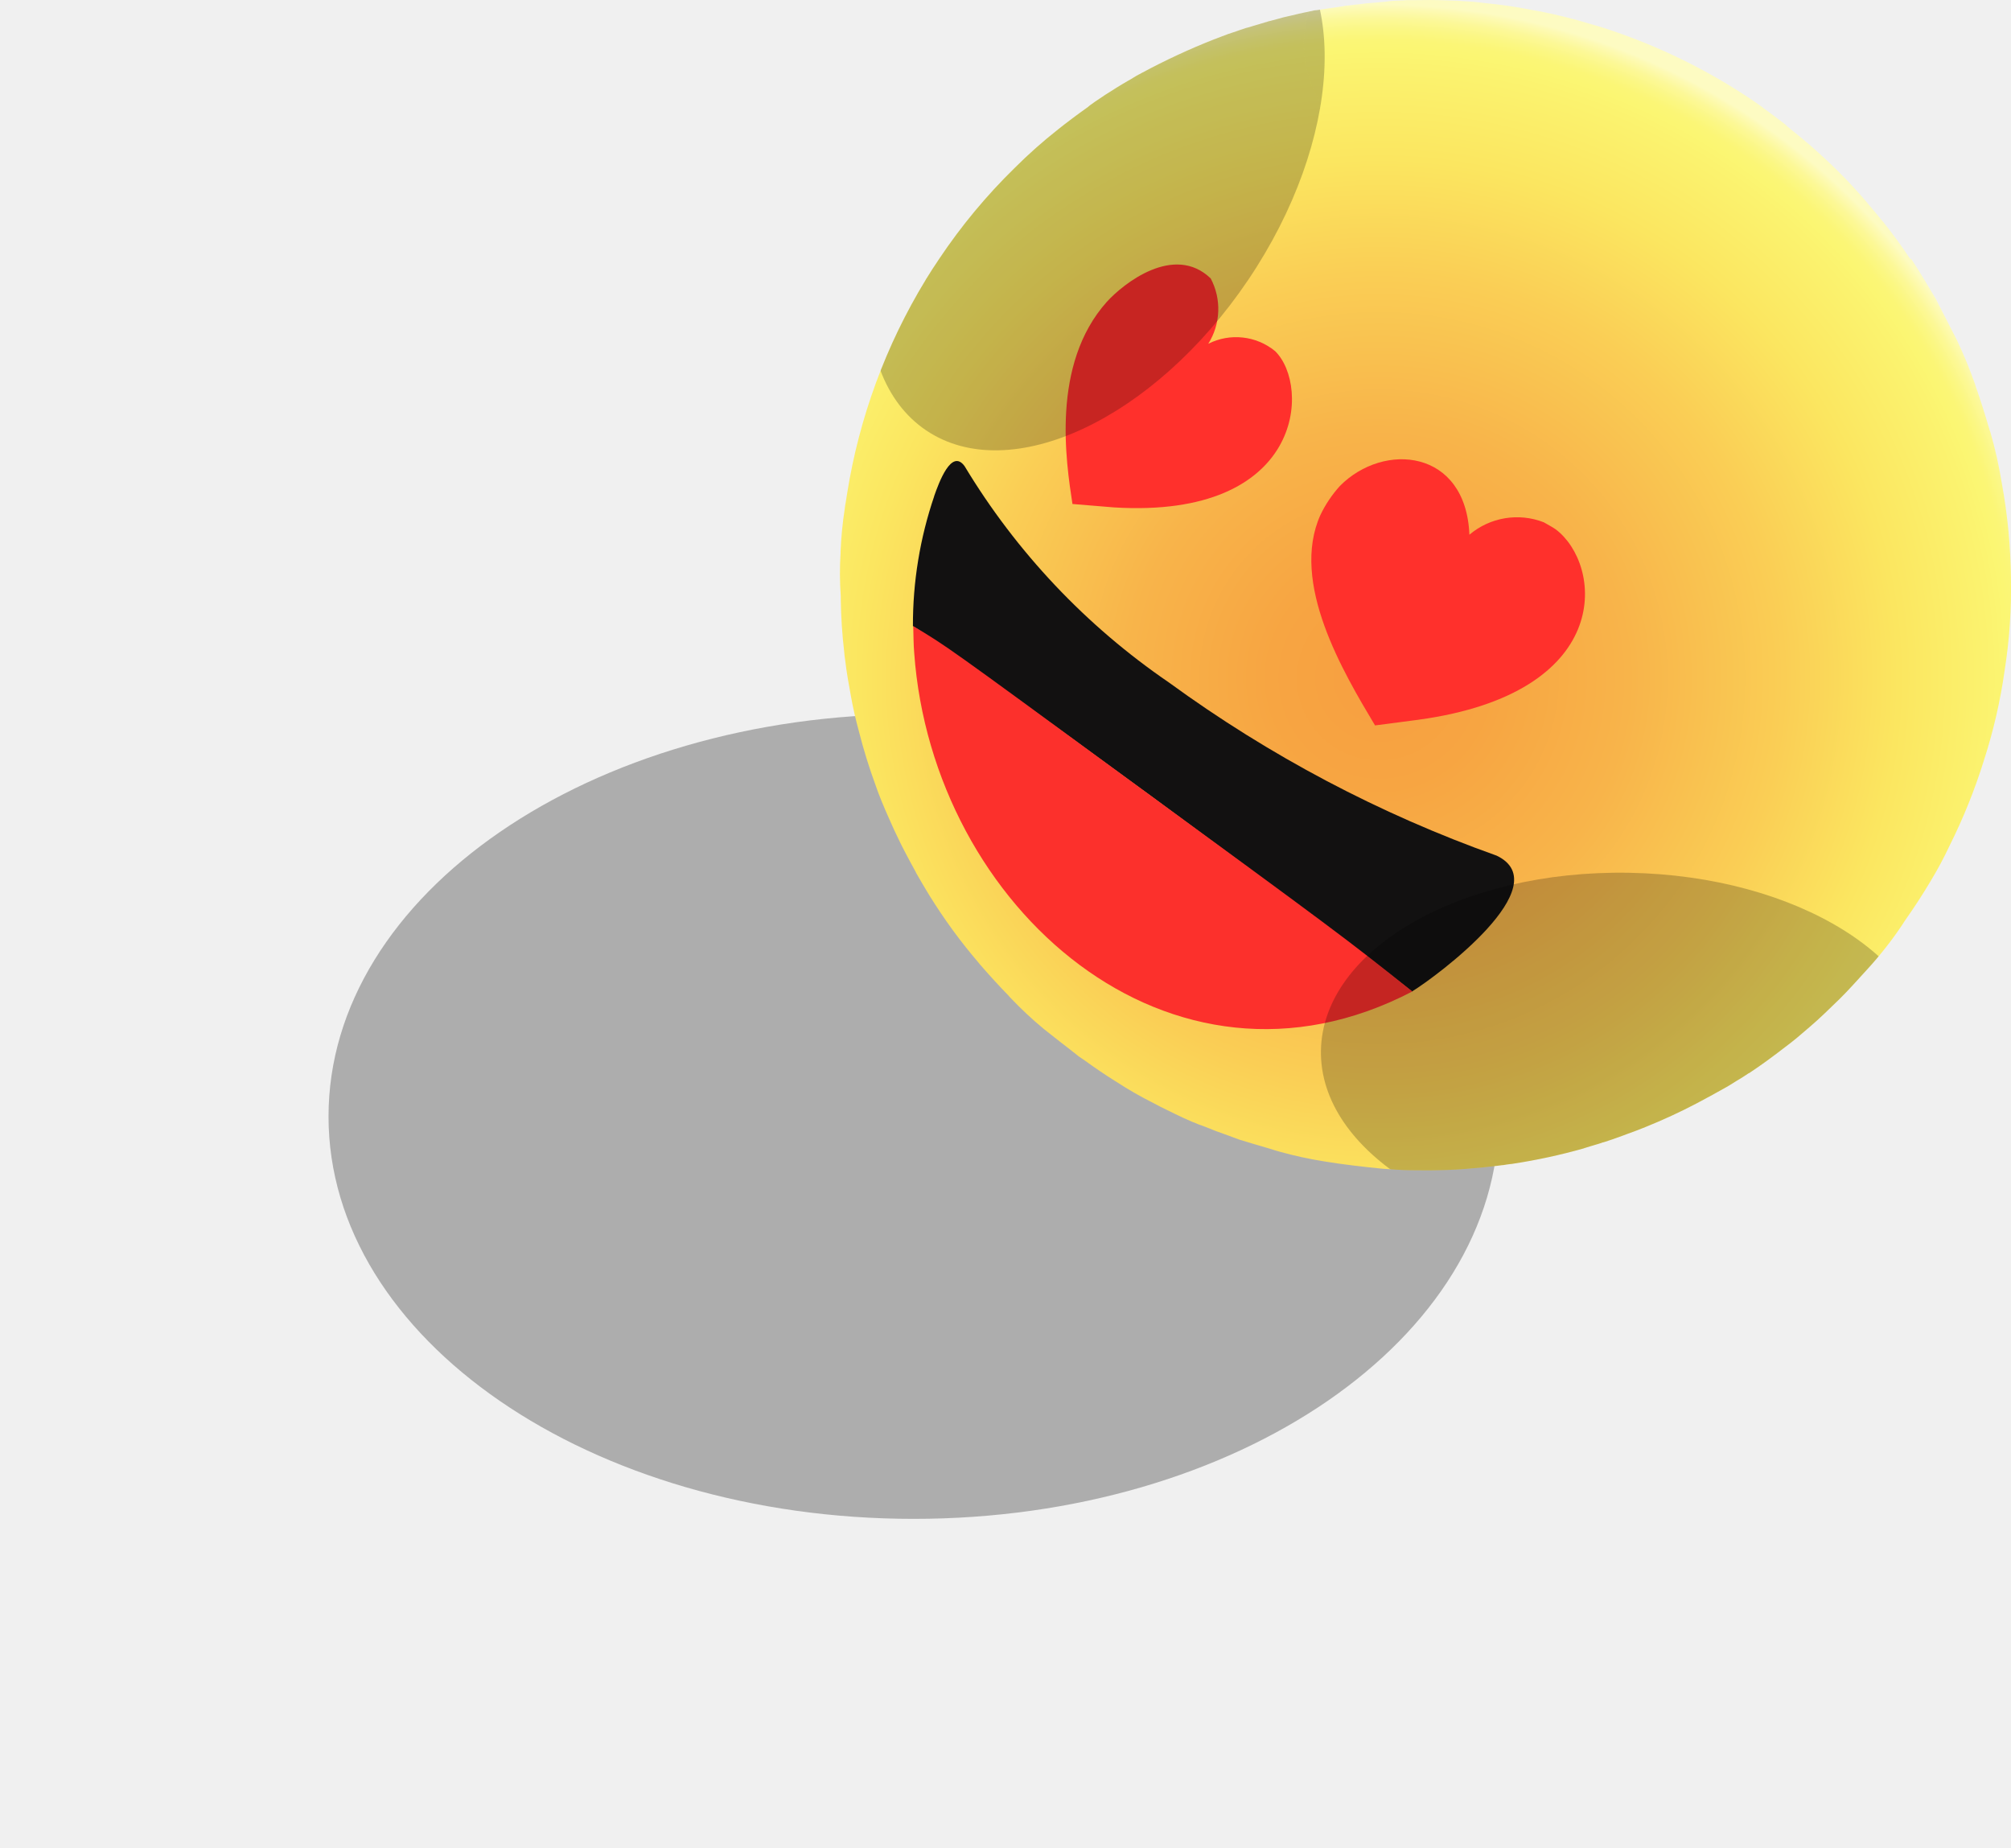
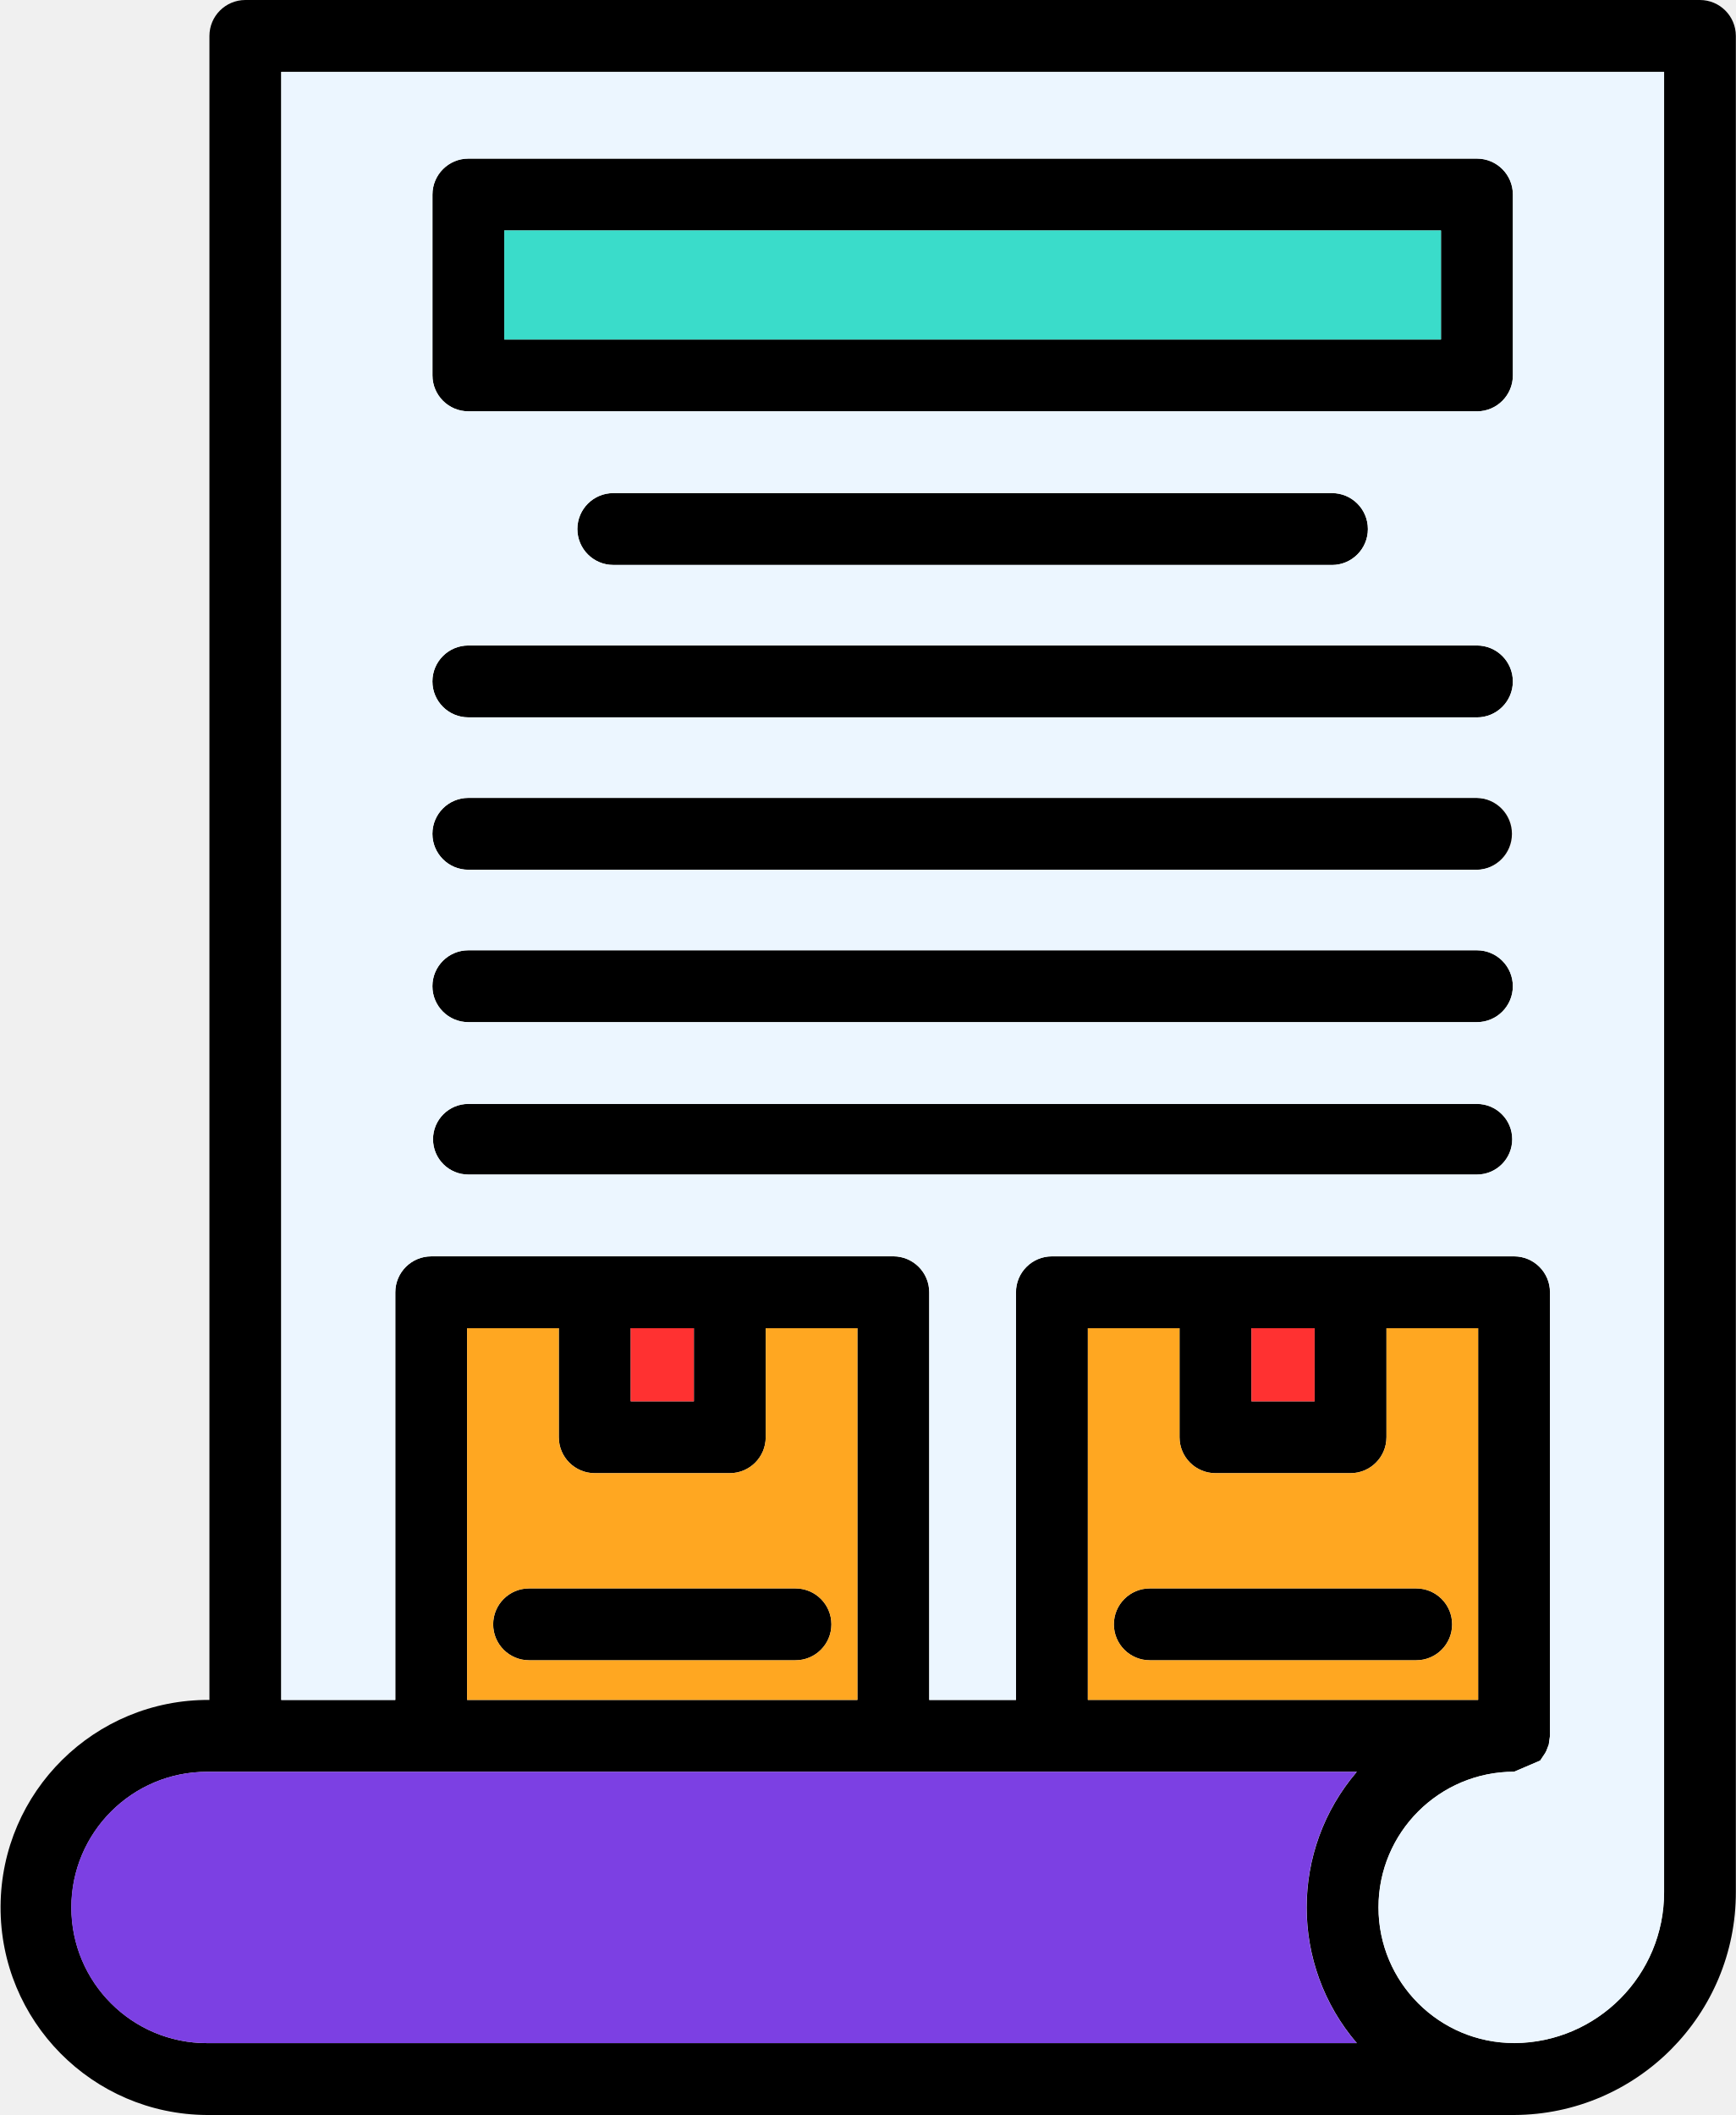
- <svg xmlns="http://www.w3.org/2000/svg" xmlns:xlink="http://www.w3.org/1999/xlink" width="82.478" height="75.758" viewBox="0 0 82.478 75.758">
-   <defs>
-     <radialGradient id="radial-gradient" cx="0.471" cy="0.58" r="0.575" gradientTransform="matrix(-0.999, -0.004, -0.004, 1, 0.933, 0.001)" gradientUnits="objectBoundingBox">
-       <stop offset="0" stop-color="#f79f40" />
-       <stop offset="0.163" stop-color="#f7a542" />
-       <stop offset="0.371" stop-color="#f8b44a" />
-       <stop offset="0.601" stop-color="#face55" />
-       <stop offset="0.771" stop-color="#fbe660" />
-       <stop offset="0.91" stop-color="#fbf36f" />
-       <stop offset="0.932" stop-color="#fbf672" />
-       <stop offset="0.947" stop-color="#fbf676" />
-       <stop offset="0.962" stop-color="#fbf783" />
-       <stop offset="0.978" stop-color="#fcf897" />
-       <stop offset="0.994" stop-color="#fdfab4" />
-       <stop offset="1" stop-color="#fdfbc2" />
-     </radialGradient>
-     <clipPath id="clip-path">
-       <path id="Trazado_116496" data-name="Trazado 116496" d="M52.65,29.84v-.06c0-.11-.03-.77-.15-1.75-.01-.09-.02-.17-.03-.26-.02-.12-.04-.25-.06-.38a23.894,23.894,0,0,0-3.15-8.77c0-.01-.01-.01-.01-.02-.17-.29-.35-.57-.54-.85h0a23.353,23.353,0,0,0-3.06-3.74,20.449,20.449,0,0,0-1.77-1.6c-.39-.32-.78-.62-1.19-.91a.265.265,0,0,1-.06-.05l-.05-.04-.21-.15c-.26-.18-.55-.37-.86-.57h0c-.01-.01-.02-.01-.03-.02-.15-.09-.3-.19-.47-.28-.07-.04-.15-.09-.22-.13s-.12-.07-.19-.11a1.092,1.092,0,0,0-.15-.08,25.413,25.413,0,0,0-2.93-1.4c-.26-.11-.47-.18-.58-.23l-.18-.07-.18-.07c-.01,0-.02-.01-.03-.01l-.04-.01-.3-.1-.04-.01c-.01,0-.03-.01-.04-.01l-.2-.07a2.759,2.759,0,0,0-.27-.08l-.23-.07c-.04-.01-.09-.03-.13-.04-.01,0-.03-.01-.04-.01s-.03-.01-.05-.01a.636.636,0,0,1-.07-.02l-.26-.07-.22-.06c-.07-.02-.14-.03-.21-.05h-.01l-.13-.03-.25-.06-.18-.04a2.049,2.049,0,0,0-.24-.05c-.01,0-.03-.01-.04-.01-.06-.01-.12-.03-.18-.04l-.11-.02-.13-.03h-.02l-.04-.01c-.02,0-.05-.01-.07-.01a1.766,1.766,0,0,1-.2-.04.6.6,0,0,0-.12-.02h0a2.068,2.068,0,0,1-.22-.04l-.19-.03c-.03-.01-.07-.01-.11-.02a.985.985,0,0,0-.17-.02,1,1,0,0,0-.16-.02l-.27-.03-.25-.03c-.03,0-.05-.01-.08-.01h-.02a1.641,1.641,0,0,0-.23-.02l-.34-.03c-.08-.01-.16-.01-.23-.02-.09-.01-.17-.01-.26-.02s-.18-.01-.27-.02A.97.97,0,0,1,29.76,7h-.37c-.48-.01-.96-.01-1.45,0-.11,0-.21,0-.31.01s-.22.01-.32.02c-.07,0-.13.01-.19.01-.16.01-.31.02-.46.04-.05,0-.11.01-.16.01-.22.02-.43.04-.64.07-.1.01-.2.02-.3.04h-.01c-.02,0-.04.01-.06.01q-.24.03-.45.06c-.11.02-.23.04-.34.05-.26.04-.47.08-.61.11-.7.14-1.38.3-2.06.5-.41.11-.77.22-1.21.38a24.021,24.021,0,0,0-5.31,2.61h0c-.17.11-.33.22-.49.33a.265.265,0,0,0-.06.05c-.28.2-.56.4-.84.61a.423.423,0,0,1-.07.05l-.02.02-.02.02c-.01.01-.02.02-.03.02s-.02.01-.03.02c-.08.06-.15.12-.23.18-.15.12-.3.24-.44.36-.08.07-.16.13-.24.2-.16.14-.32.27-.46.4l-.02.02-.02.02c-.03.03-.07.06-.1.09-.75.69-1.21,1.19-1.24,1.22-.23.25-.46.51-.69.77-.16.19-.33.38-.5.59-.01.01-.02.03-.04.04l-.03.03c-.34.42-.69.89-1.08,1.46l-.01.01-.01.01c-.01.01-.01.02-.02.02-.18.26-.36.55-.54.86-.16.26-.32.52-.46.75l-.46.88c-.15.29-.29.56-.42.82a16.758,16.758,0,0,0-.76,1.82h0v.01c-.22.6-.42,1.23-.6,1.84l-.01.02a.037.037,0,0,1-.01.03,17.968,17.968,0,0,0-.5,2.13,23.506,23.506,0,0,0-.17,7.66,22.794,22.794,0,0,0,.82,3.68,23.944,23.944,0,0,0,1.38,3.51,15.311,15.311,0,0,0,.75,1.42c.32.56.68,1.11,1.06,1.66.04.07.09.13.13.2a16,16,0,0,0,1.39,1.8c.34.37.78.88,1.14,1.24s.83.82,1.22,1.15h0c.42.37.6.53.99.83q.72.585,1.47,1.08h.01c.16.11.32.22.49.32.19.12.38.24.55.34.09.05.22.13.36.21a.573.573,0,0,1,.07.04c.15.09.33.18.52.29.04.02.09.05.13.07a22.789,22.789,0,0,0,2.12,1c.18.07.42.17.7.28l.24.09.42.15.3.1.11.03c.01,0,.01,0,.02.01l.16.05a2.759,2.759,0,0,0,.27.08l.26.08c.01,0,.02,0,.02.01a22.1,22.1,0,0,0,2.96.66l.09.01c.08.01.17.03.27.04h.03l.23.03.53.06c.24.03.56.05.79.07s.49.03.74.04h.02c.13.01.25.01.37.01.33.01.77,0,1.1.01s.79-.03,1.13-.05c.72-.06,1.68-.17,2.39-.28a18.747,18.747,0,0,0,1.84-.38c.14-.04.28-.08.43-.12.43-.12.87-.25,1.24-.36l.43-.16c.35-.12.69-.25,1.03-.38l.17-.06c.4-.15.89-.38,1.32-.59.19-.09.37-.18.55-.28a15.71,15.71,0,0,0,1.56-.88c.02-.01.03-.02.05-.03.41-.26.82-.52,1.22-.81.09-.06.18-.12.26-.17l.44-.34c.12-.09.23-.18.35-.27l.66-.52a14.289,14.289,0,0,0,1.37-1.26l.03-.03.07-.07c.35-.35.74-.77,1.2-1.29a.138.138,0,0,0,.03-.04h0a20.958,20.958,0,0,0,2.02-2.71c.01-.01.01-.02.02-.03.19-.3.38-.61.57-.95v-.01h0c.08-.14.16-.29.24-.44.11-.2.22-.41.31-.59l.09-.18c.16-.32.31-.65.47-.99.21-.47.41-.94.56-1.36h0c.26-.7.5-1.44.71-2.23.13-.48.25-.96.33-1.41.1-.48.18-.98.25-1.5.02-.12.03-.23.05-.34.08-.69.14-1.41.16-2.14v-.13C52.68,31.04,52.68,30.45,52.65,29.84Z" transform="translate(-4.654 -6.992)" />
-     </clipPath>
-     <linearGradient id="linear-gradient" x1="-0.166" y1="-323.933" x2="-1.166" y2="-323.933" gradientUnits="objectBoundingBox">
-       <stop offset="0" stop-color="#19b79c" />
-       <stop offset="0.405" stop-color="#1dbb9e" />
-       <stop offset="0.825" stop-color="#2ac8a3" />
-       <stop offset="0.997" stop-color="#31cfa6" />
-     </linearGradient>
-     <linearGradient id="linear-gradient-2" x1="-2.106" y1="-363.238" x2="-3.08" y2="-363.238" xlink:href="#linear-gradient" />
-     <clipPath id="clip-path-2">
-       <path id="Trazado_116504" data-name="Trazado 116504" d="M4.652,29.65v-.06a15.757,15.757,0,0,1,.17-1.74,2.335,2.335,0,0,1,.04-.26c.02-.12.04-.25.06-.38a24.088,24.088,0,0,1,3.22-8.75c0-.01.01-.01.01-.02.18-.29.36-.57.55-.85h0a23.39,23.39,0,0,1,3.09-3.72,20.134,20.134,0,0,1,1.78-1.58q.585-.465,1.2-.9a.265.265,0,0,0,.06-.05l.05-.04.21-.15c.26-.18.55-.37.86-.56h0c.01-.01.02-.01.03-.02.15-.09.31-.19.47-.28a2.53,2.53,0,0,0,.22-.13c.06-.04.12-.07.19-.11.05-.03.1-.05.15-.08a27.308,27.308,0,0,1,2.95-1.37c.26-.1.47-.18.58-.22l.18-.06.18-.06c.01,0,.02-.01.03-.01l.05-.02.3-.1.04-.01c.01,0,.03-.01.04-.01l.2-.06c.08-.02.19-.06.27-.08l.23-.07a.647.647,0,0,0,.13-.04c.01,0,.03-.01.04-.01s.03-.01.05-.01a.637.637,0,0,0,.07-.02l.26-.07.22-.06c.07-.02.14-.03.21-.05h.01l.13-.03c.08-.02.18-.04.25-.06l.18-.04c.08-.02.16-.03.24-.05.01,0,.03-.01.04-.01a1.163,1.163,0,0,0,.18-.04l.11-.01.13-.02h.02l.04-.01c.02,0,.05-.01.07-.01l.2-.03c.04-.01.09-.01.13-.02h0l.22-.03.19-.03a.516.516,0,0,0,.11-.02.985.985,0,0,1,.17-.02c.06-.01.11-.01.16-.02l.27-.03.25-.03c.03,0,.05-.01.08-.01h.02c.07-.01.15-.01.23-.02l.34-.03c.08-.01.16-.01.23-.02a1.569,1.569,0,0,1,.24-.03,2.437,2.437,0,0,1,.27-.01.86.86,0,0,1,.16-.01l.15-.01h.24c.49-.01.97-.01,1.45.01.11,0,.21.01.31.01s.22.01.32.02c.07,0,.13.01.19.01.16.01.31.02.46.04.05.01.11.01.16.02.22.02.43.05.64.07.1.01.2.03.3.04h.01c.02,0,.04.01.06.01.16.02.31.05.45.07l.34.06c.26.05.47.09.6.11.69.14,1.38.31,2.06.52.41.11.76.23,1.21.39a24.178,24.178,0,0,1,5.28,2.65h0c.16.11.33.22.49.34a.265.265,0,0,1,.06.05c.28.2.56.41.83.62a.424.424,0,0,0,.07.05l.02.02.02.02.03.03c.01.01.02.01.02.02.08.06.15.12.22.18.15.12.3.24.44.36.08.07.16.14.24.2.16.14.31.28.46.41l.02.02.02.02c.03.03.07.06.1.09.75.69,1.2,1.2,1.23,1.23.23.25.46.51.68.78.16.19.32.38.49.59.01.01.02.03.04.04l.02.03c.33.42.69.89,1.07,1.47l.04.01.01.01c.01.01.01.02.02.02.17.26.36.56.54.86.16.26.31.53.45.75l.45.88c.15.29.29.56.42.82a18.431,18.431,0,0,1,.75,1.83h0v.01c.21.6.41,1.23.59,1.85l.01.02a.037.037,0,0,0,.01.03,17.59,17.59,0,0,1,.48,2.14,22.71,22.71,0,0,1,.37,3.87,21.465,21.465,0,0,1-.26,3.8,21.96,21.96,0,0,1-.85,3.68,23.286,23.286,0,0,1-1.41,3.5,15.244,15.244,0,0,1-.76,1.42c-.33.56-.69,1.11-1.07,1.65-.04.07-.09.13-.13.2a15.2,15.2,0,0,1-1.41,1.79c-.34.37-.79.88-1.15,1.23s-.84.82-1.22,1.14h0c-.43.37-.6.52-1,.82-.49.38-.98.74-1.48,1.07H41.9c-.16.11-.32.21-.49.31-.19.12-.38.24-.55.33-.09.05-.22.12-.36.2a.574.574,0,0,0-.07.04c-.15.08-.33.18-.52.28-.04.02-.09.05-.13.07a23.108,23.108,0,0,1-2.12.98c-.18.07-.42.17-.71.27l-.24.09-.42.15-.3.1-.11.03c-.01,0-.01,0-.02.01l-.16.05c-.08.02-.19.06-.27.08l-.26.08c-.01,0-.02,0-.02.01a23.962,23.962,0,0,1-2.96.64l-.09.01c-.08.01-.17.02-.27.04H31.8l-.23.03-.53.06c-.24.02-.56.05-.79.07s-.49.03-.74.04h-.02c-.13,0-.25.01-.37.01-.33.01-.77,0-1.1,0s-.79-.04-1.13-.06c-.72-.07-1.68-.18-2.39-.3a16.281,16.281,0,0,1-1.84-.4c-.14-.04-.28-.08-.43-.13-.43-.12-.87-.26-1.24-.37l-.43-.16c-.35-.12-.69-.25-1.03-.39l-.17-.06c-.4-.15-.88-.38-1.32-.6-.19-.09-.37-.18-.55-.28a15.612,15.612,0,0,1-1.55-.89.219.219,0,0,0-.05-.03c-.41-.26-.81-.53-1.21-.82-.09-.06-.17-.12-.25-.17L14,49.97c-.12-.09-.23-.18-.35-.27l-.66-.52a15.233,15.233,0,0,1-1.36-1.27l-.03-.03-.06-.07c-.34-.35-.74-.78-1.19-1.3a.138.138,0,0,1-.03-.04h0a21.889,21.889,0,0,1-2-2.73c-.01-.01-.01-.02-.02-.03-.18-.3-.37-.61-.56-.95v-.01h0c-.08-.14-.16-.29-.24-.44-.11-.21-.22-.41-.31-.59l-.09-.18c-.16-.32-.31-.65-.46-.99-.21-.47-.41-.95-.55-1.36h0a22.441,22.441,0,0,1-.69-2.23c-.13-.48-.24-.96-.32-1.41-.09-.49-.18-.98-.24-1.5-.02-.12-.03-.23-.04-.34a21.166,21.166,0,0,1-.14-2.14v-.13A13.347,13.347,0,0,1,4.652,29.65Z" transform="translate(-4.627 -6.983)" fill="url(#radial-gradient)" />
-     </clipPath>
-   </defs>
-   <g id="Grupo_157926" data-name="Grupo 157926" transform="translate(13.474)">
-     <ellipse id="Elipse_4737" data-name="Elipse 4737" cx="24" cy="16.5" rx="24" ry="16.5" transform="translate(0 29.284)" fill="#0b0b0b" opacity="0.292" style="mix-blend-mode: multiply;isolation: isolate" />
-     <path id="Trazado_116493" data-name="Trazado 116493" d="M4.652,29.65v-.06a15.757,15.757,0,0,1,.17-1.74,2.335,2.335,0,0,1,.04-.26c.02-.12.04-.25.06-.38a24.088,24.088,0,0,1,3.22-8.75c0-.01.01-.01.01-.02.18-.29.36-.57.55-.85h0a23.39,23.39,0,0,1,3.09-3.72,20.134,20.134,0,0,1,1.78-1.58q.585-.465,1.2-.9a.265.265,0,0,0,.06-.05l.05-.04.21-.15c.26-.18.55-.37.86-.56h0c.01-.01.02-.01.03-.02.15-.09.31-.19.47-.28a2.53,2.53,0,0,0,.22-.13c.06-.04.12-.07.19-.11.05-.03.1-.05.15-.08a27.308,27.308,0,0,1,2.95-1.37c.26-.1.47-.18.58-.22l.18-.06.18-.06c.01,0,.02-.01.03-.01l.05-.02.3-.1.04-.01c.01,0,.03-.01.04-.01l.2-.06c.08-.02.19-.06.27-.08l.23-.07a.647.647,0,0,0,.13-.04c.01,0,.03-.01.04-.01s.03-.01.05-.01a.637.637,0,0,0,.07-.02l.26-.07.22-.06c.07-.02.14-.03.21-.05h.01l.13-.03c.08-.02.18-.04.25-.06l.18-.04c.08-.02.16-.03.24-.05.01,0,.03-.01.04-.01a1.163,1.163,0,0,0,.18-.04l.11-.01.13-.02h.02l.04-.01c.02,0,.05-.01.07-.01l.2-.03c.04-.01.09-.01.13-.02h0l.22-.03.19-.03a.516.516,0,0,0,.11-.02.985.985,0,0,1,.17-.02c.06-.01.11-.01.16-.02l.27-.03.25-.03c.03,0,.05-.01.08-.01h.02c.07-.01.15-.01.23-.02l.34-.03c.08-.01.16-.01.23-.02a1.569,1.569,0,0,1,.24-.03,2.437,2.437,0,0,1,.27-.01.86.86,0,0,1,.16-.01l.15-.01h.24c.49-.01.97-.01,1.45.01.11,0,.21.01.31.01s.22.01.32.02c.07,0,.13.01.19.01.16.01.31.02.46.04.05.01.11.01.16.02.22.02.43.05.64.07.1.01.2.03.3.04h.01c.02,0,.04.01.06.01.16.02.31.05.45.07l.34.06c.26.05.47.09.6.11.69.14,1.38.31,2.06.52.41.11.76.23,1.21.39a24.178,24.178,0,0,1,5.28,2.65h0c.16.11.33.22.49.34a.265.265,0,0,1,.06.05c.28.2.56.41.83.62a.424.424,0,0,0,.07.05l.02.02.02.02.03.03c.01.01.02.01.02.02.08.06.15.12.22.18.15.12.3.24.44.36.08.07.16.14.24.2.16.14.31.28.46.41l.02.02.02.02c.03.03.07.06.1.09.75.69,1.2,1.2,1.23,1.23.23.25.46.51.68.78.16.19.32.38.49.59.01.01.02.03.04.04l.02.03c.33.42.69.89,1.07,1.47l.04.01.01.01c.01.01.01.02.02.02.17.26.36.56.54.86.16.26.31.53.45.75l.45.88c.15.29.29.56.42.82a18.431,18.431,0,0,1,.75,1.83h0v.01c.21.6.41,1.23.59,1.85l.01.02a.037.037,0,0,0,.01.03,17.59,17.59,0,0,1,.48,2.14,22.71,22.71,0,0,1,.37,3.87,21.465,21.465,0,0,1-.26,3.8,21.96,21.96,0,0,1-.85,3.68,23.286,23.286,0,0,1-1.41,3.5,15.244,15.244,0,0,1-.76,1.42c-.33.56-.69,1.11-1.07,1.65-.04.07-.09.13-.13.2a15.2,15.2,0,0,1-1.41,1.79c-.34.37-.79.88-1.15,1.23s-.84.82-1.22,1.14h0c-.43.37-.6.52-1,.82-.49.38-.98.74-1.48,1.07H41.9c-.16.11-.32.21-.49.31-.19.12-.38.24-.55.33-.09.05-.22.12-.36.2a.574.574,0,0,0-.07.04c-.15.08-.33.18-.52.28-.04.02-.09.05-.13.07a23.108,23.108,0,0,1-2.12.98c-.18.07-.42.17-.71.27l-.24.09-.42.15-.3.1-.11.03c-.01,0-.01,0-.02.01l-.16.05c-.08.02-.19.06-.27.08l-.26.08c-.01,0-.02,0-.02.01a23.962,23.962,0,0,1-2.96.64l-.09.01c-.08.01-.17.02-.27.04H31.8l-.23.03-.53.06c-.24.02-.56.05-.79.07s-.49.03-.74.04h-.02c-.13,0-.25.01-.37.01-.33.01-.77,0-1.1,0s-.79-.04-1.13-.06c-.72-.07-1.68-.18-2.39-.3a16.281,16.281,0,0,1-1.84-.4c-.14-.04-.28-.08-.43-.13-.43-.12-.87-.26-1.24-.37l-.43-.16c-.35-.12-.69-.25-1.03-.39l-.17-.06c-.4-.15-.88-.38-1.32-.6-.19-.09-.37-.18-.55-.28a15.612,15.612,0,0,1-1.55-.89.219.219,0,0,0-.05-.03c-.41-.26-.81-.53-1.21-.82-.09-.06-.17-.12-.25-.17L14,49.97c-.12-.09-.23-.18-.35-.27l-.66-.52a15.233,15.233,0,0,1-1.36-1.27l-.03-.03-.06-.07c-.34-.35-.74-.78-1.19-1.3a.138.138,0,0,1-.03-.04h0a21.889,21.889,0,0,1-2-2.73c-.01-.01-.01-.02-.02-.03-.18-.3-.37-.61-.56-.95v-.01h0c-.08-.14-.16-.29-.24-.44-.11-.21-.22-.41-.31-.59l-.09-.18c-.16-.32-.31-.65-.46-.99-.21-.47-.41-.95-.55-1.36h0a22.441,22.441,0,0,1-.69-2.23c-.13-.48-.24-.96-.32-1.41-.09-.49-.18-.98-.24-1.5-.02-.12-.03-.23-.04-.34a21.166,21.166,0,0,1-.14-2.14v-.13A13.347,13.347,0,0,1,4.652,29.65Z" transform="translate(16.349 -6.983)" fill="url(#radial-gradient)" />
-     <g id="Grupo_86225" data-name="Grupo 86225" transform="translate(20.955 0.009)" clip-path="url(#clip-path)">
-       <path id="Trazado_116494" data-name="Trazado 116494" d="M50.67,21.64a4.37,4.37,0,0,1,.18-.46C50.8,21.33,50.74,21.48,50.67,21.64Z" transform="translate(-48.844 -6.992)" fill="url(#linear-gradient)" />
-       <path id="Trazado_116495" data-name="Trazado 116495" d="M4.7,34.92c.03-.14.05-.28.08-.41C4.75,34.65,4.73,34.79,4.7,34.92Z" transform="translate(43.196 -6.992)" fill="url(#linear-gradient-2)" />
-     </g>
-     <path id="Trazado_116497" data-name="Trazado 116497" d="M25.873,27.33A16.375,16.375,0,0,0,25,32.66c2.26,1.39,16.97,12.2,20.47,14.98,1.03-.63,6.02-4.35,3.47-5.57a52.925,52.925,0,0,1-13.44-7.1,28.664,28.664,0,0,1-8.38-8.87c-.54-.75-1.06.69-1.25,1.23" transform="translate(-1.032 -6.983)" fill="#121111" />
-     <path id="Trazado_116499" data-name="Trazado 116499" d="M29.22,33.76c.75,10.43,10.52,19.05,20.43,13.88-2.65-2.12-3.33-2.62-11.66-8.71-7.45-5.46-7.45-5.46-8.81-6.27.01.33.01.77.04,1.1" transform="translate(-5.199 -6.983)" fill="#fc302c" />
-     <g id="Grupo_86231" data-name="Grupo 86231" transform="translate(40.307 18.833)">
-       <path id="Trazado_116501" data-name="Trazado 116501" d="M22.473,28.1c-1.25,2.78.93,6.44,2.24,8.63.65-.09,1.52-.19,2.17-.29,7.67-1.22,7.14-6.32,5.24-7.75-.14-.1-.34-.2-.49-.29a3.024,3.024,0,0,0-3.05.51c-.14-3.51-3.51-3.82-5.31-2a4.969,4.969,0,0,0-.8,1.19" transform="translate(-22.099 -25.816)" fill="#ff302c" />
-     </g>
-     <g id="Grupo_86232" data-name="Grupo 86232" transform="translate(30.232 10.846)">
-       <path id="Trazado_116503" data-name="Trazado 116503" d="M35.806,19.36c-2.3,2.57-1.67,6.58-1.41,8.29.51.04,1.19.1,1.7.14,7.78.48,8.08-4.98,6.61-6.41a2.529,2.529,0,0,0-2.74-.3,2.679,2.679,0,0,0,.1-2.68c-1.5-1.44-3.58.21-4.26.96" transform="translate(-34.117 -17.829)" fill="#ff302c" />
-     </g>
-     <g id="Enmascarar_grupo_59" data-name="Enmascarar grupo 59" transform="translate(20.976 0)" clip-path="url(#clip-path-2)">
-       <g id="Grupo_86233" data-name="Grupo 86233" transform="translate(-2.683 -7.272)" opacity="0.561" style="mix-blend-mode: multiply;isolation: isolate">
-         <g id="Grupo_86230" data-name="Grupo 86230" transform="translate(0)">
-           <ellipse id="Elipse_4734" data-name="Elipse 4734" cx="12.5" cy="7.5" rx="12.5" ry="7.5" transform="translate(21.707 1.557)" fill="#fff" opacity="0.743" />
-           <ellipse id="Elipse_4735" data-name="Elipse 4735" cx="12.5" cy="7.5" rx="12.5" ry="7.5" transform="translate(26.415 8.388) rotate(124)" opacity="0.387" />
-           <ellipse id="Elipse_4736" data-name="Elipse 4736" cx="12.5" cy="7.5" rx="12.5" ry="7.5" transform="matrix(-1, -0.017, 0.017, -1, 47.282, 58.274)" opacity="0.387" />
-         </g>
-       </g>
-     </g>
+ <svg xmlns="http://www.w3.org/2000/svg" width="73.046" height="89" viewBox="0 0 73.046 89">
+   <g transform="translate(-153)">
+     <path d="M212.594,69.865h-11.21a1.512,1.512,0,0,1,0-3.024h11.21A1.512,1.512,0,0,1,212.594,69.865Zm4.119,16.111a6.342,6.342,0,0,0,6.309-6.361V3.024H164.835v68.51h4.8V54.38a1.513,1.513,0,0,1,1.512-1.512h19.448A1.513,1.513,0,0,1,192.1,54.38V71.534h3.65V54.38a1.513,1.513,0,0,1,1.512-1.512h19.448a1.513,1.513,0,0,1,1.512,1.512V73.046l-.052.365-.1.261-.052.1-.209.313-1.095.469a5.709,5.709,0,0,0,0,11.418Zm-54.9-14.442V1.512A1.513,1.513,0,0,1,163.323,0h61.21a1.513,1.513,0,0,1,1.512,1.512v78.1A9.368,9.368,0,0,1,216.713,89H161.707a8.733,8.733,0,1,1,.1-17.466Zm-.1,3.024a5.709,5.709,0,0,0,0,11.418h48.384a8.774,8.774,0,0,1,0-11.418ZM215.149,17.31H172.708A1.513,1.513,0,0,1,171.2,15.8V8.186a1.513,1.513,0,0,1,1.512-1.512h42.441a1.513,1.513,0,0,1,1.512,1.512V15.8A1.513,1.513,0,0,1,215.149,17.31ZM174.22,14.286h39.417V9.7H174.22Zm34.828,9.489h-30.24a1.512,1.512,0,0,1,0-3.024h30.24A1.512,1.512,0,0,1,209.049,23.775Zm6.1,6.413H172.708a1.512,1.512,0,0,1,0-3.024h42.441A1.512,1.512,0,0,1,215.149,30.188Zm0,6.413H172.708a1.512,1.512,0,0,1,0-3.024h42.441A1.512,1.512,0,0,1,215.149,36.6Zm0,6.413H172.708a1.512,1.512,0,0,1,0-3.024h42.441A1.512,1.512,0,0,1,215.149,43.014Zm0,6.413H172.708a1.486,1.486,0,1,1,0-2.972h42.441A1.486,1.486,0,1,1,215.149,49.427ZM172.656,71.534H189.08V55.892h-3.858V60.48a1.513,1.513,0,0,1-1.512,1.512h-5.683a1.513,1.513,0,0,1-1.512-1.512V55.892h-3.858ZM182.2,55.892h-2.659v3.076H182.2Zm4.275,13.973h-11.21a1.512,1.512,0,0,1,0-3.024h11.21A1.512,1.512,0,0,1,186.473,69.865Zm12.3,1.668H215.2V55.892h-3.858V60.48a1.513,1.513,0,0,1-1.512,1.512h-5.683a1.513,1.513,0,0,1-1.512-1.512V55.892h-3.858Zm9.541-15.641H205.66v3.076h2.659Z" fill-rule="evenodd" />
+     <path d="M387.873,104.4a1.486,1.486,0,1,1,0-2.972h42.44a1.486,1.486,0,1,1,0,2.972Zm-1.564,3.441h19.448a1.513,1.513,0,0,1,1.512,1.512V126.51h3.65V109.356a1.513,1.513,0,0,1,1.512-1.512h19.448a1.513,1.513,0,0,1,1.512,1.512v18.666l-.052.365-.1.261-.052.1-.209.313-1.095.469a5.709,5.709,0,0,0,0,11.418,6.342,6.342,0,0,0,6.309-6.361V58H380v68.51h4.8V109.356A1.513,1.513,0,0,1,386.309,107.844Zm1.564-9.854a1.512,1.512,0,0,1,0-3.024h42.44a1.512,1.512,0,0,1,0,3.024Zm42.44-6.413h-42.44a1.512,1.512,0,0,1,0-3.024h42.44A1.512,1.512,0,0,1,430.313,91.577Zm0-6.413h-42.44a1.512,1.512,0,0,1,0-3.024h42.44A1.512,1.512,0,0,1,430.313,85.164Zm-6.1-6.413h-30.24a1.512,1.512,0,0,1,0-3.024h30.24A1.512,1.512,0,0,1,424.213,78.751Zm6.1-6.465h-42.44a1.513,1.513,0,0,1-1.512-1.512V63.162a1.513,1.513,0,0,1,1.512-1.512h42.44a1.513,1.513,0,0,1,1.512,1.512v7.612A1.513,1.513,0,0,1,430.313,72.286Z" transform="translate(-215.165 -54.976)" fill="#ecf6ff" fill-rule="evenodd" />
+     <path d="M664.659,1072H662v3.076h2.659Z" transform="translate(-482.462 -1016.108)" fill="#ff3131" fill-rule="evenodd" />
+     <path d="M542.565,1076.588a1.513,1.513,0,0,1-1.512,1.512H535.37a1.513,1.513,0,0,1-1.512-1.512V1072H530v15.641h16.424V1072h-3.858Zm-9.958,6.361h11.21a1.512,1.512,0,0,1,0,3.024h-11.21A1.512,1.512,0,0,1,532.607,1082.949Z" transform="translate(-357.344 -1016.108)" fill="#ffa721" fill-rule="evenodd" />
+     <path d="M1163,1072v3.076h2.659V1072Z" transform="translate(-957.34 -1016.108)" fill="#ff3131" fill-rule="evenodd" />
+     <path d="M1042.053,1078.1h-5.683a1.513,1.513,0,0,1-1.512-1.512V1072H1031v15.641h16.424V1072h-3.858v4.588A1.513,1.513,0,0,1,1042.053,1078.1Zm-8.446,4.849h11.21a1.512,1.512,0,0,1,0,3.024h-11.21A1.512,1.512,0,0,1,1033.607,1082.949Z" transform="translate(-832.223 -1016.108)" fill="#ffa721" fill-rule="evenodd" />
+     <path d="M560,190.588h39.417V186H560Z" transform="translate(-385.78 -176.302)" fill="#3adcca" fill-rule="evenodd" />
+     <path d="M265.067,1430H216.683a5.709,5.709,0,0,0,0,11.418h48.384A8.774,8.774,0,0,1,265.067,1430Z" transform="translate(-54.976 -1355.442)" fill="#7c40e3" fill-rule="evenodd" />
  </g>
</svg>
